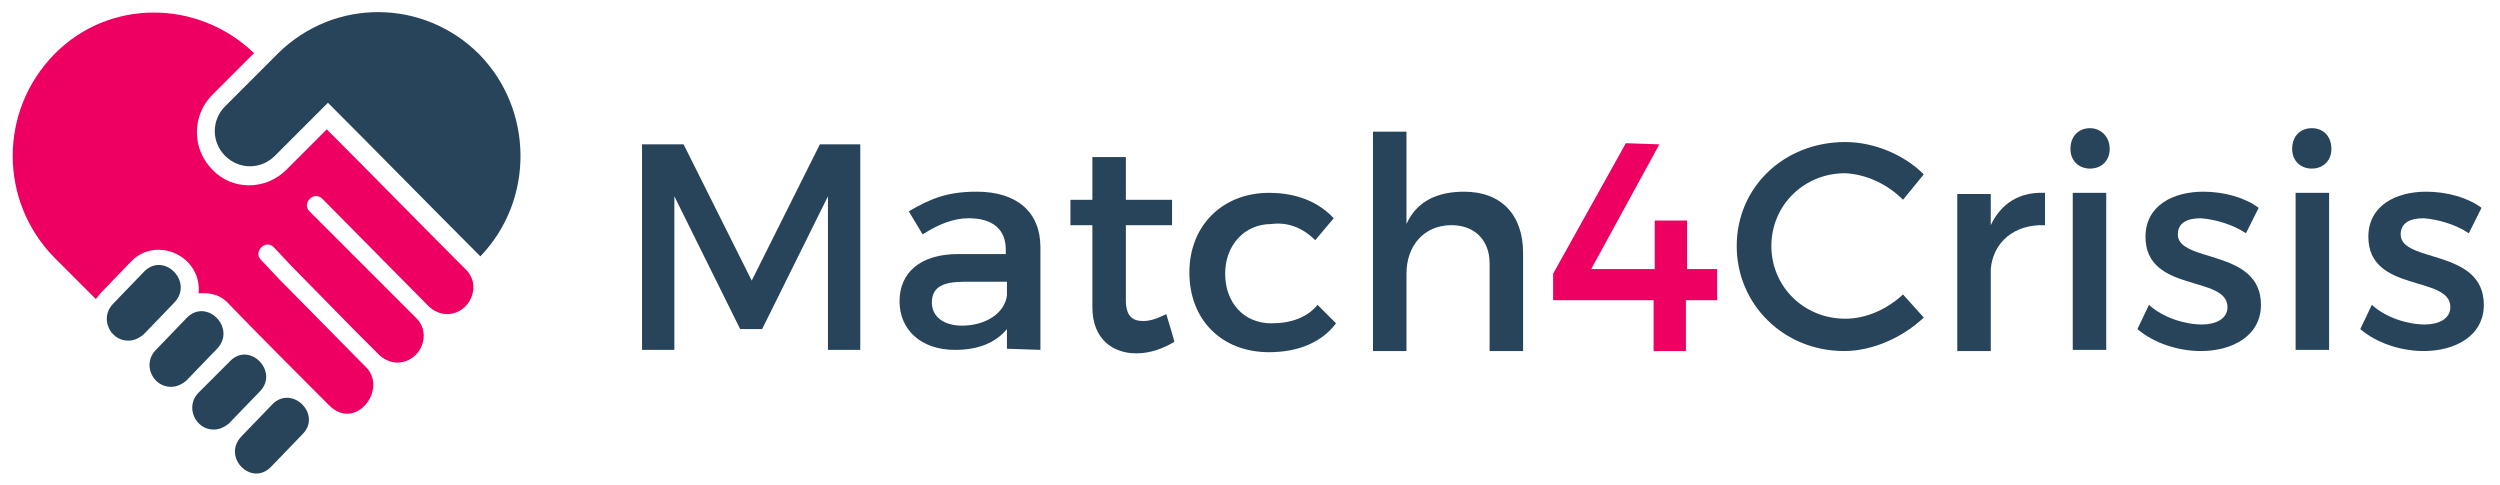
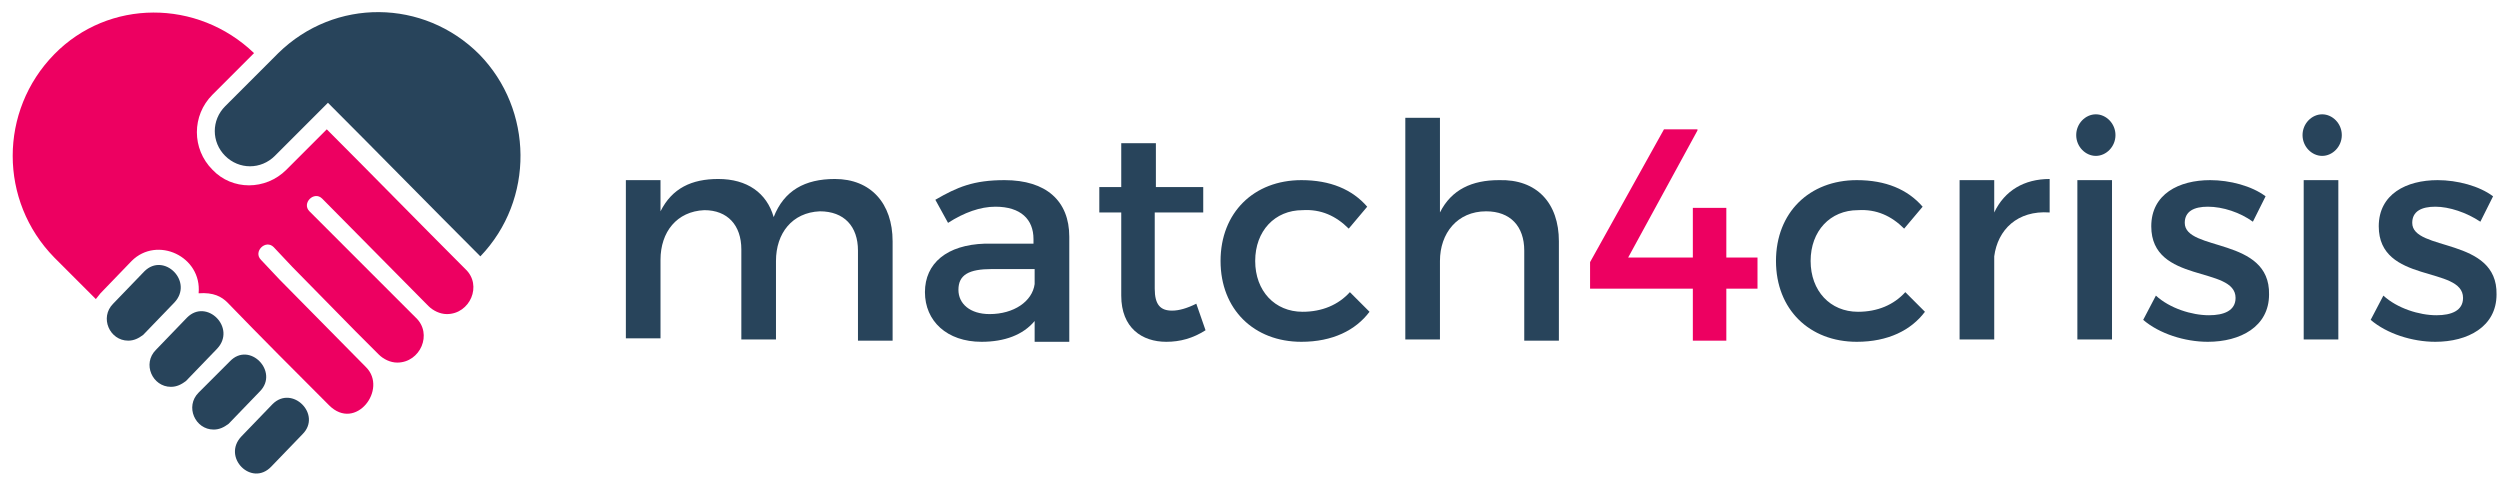
<svg xmlns="http://www.w3.org/2000/svg" version="1.1" id="a" x="0px" y="0px" viewBox="0 0 216.5 42" style="enable-background:new 0 0 216.5 42;" xml:space="preserve">
  <style type="text/css">
	.st0{fill:#28445B;}
	.st1{fill:#ED0061;}
</style>
-   <polygon class="st0" points="55.6,12.5 55.6,30.3 58.4,30.3 58.4,17 64.1,28.5 66,28.5 71.7,17 71.7,30.3 74.5,30.3 74.5,12.5   71,12.5 65.1,24.3 59.2,12.5 " />
-   <path class="st0" d="M90.1,30.3l0-8.9c0-3-2-4.8-5.5-4.8c-2.6,0-4,0.6-5.9,1.7l1.2,2c1.4-0.9,2.7-1.4,4-1.4c2.1,0,3.2,1,3.2,2.7v0.4  h-4.1c-3.3,0-5.1,1.6-5.1,4.1c0,2.4,1.8,4.2,4.8,4.2c2,0,3.5-0.6,4.5-1.8v1.7L90.1,30.3L90.1,30.3z M87.2,25.6  c-0.2,1.5-1.8,2.6-3.9,2.6c-1.6,0-2.6-0.8-2.6-2c0-1.3,0.9-1.8,2.8-1.8h3.7L87.2,25.6L87.2,25.6z" />
-   <path class="st0" d="M101,27.2c-0.8,0.4-1.4,0.6-2,0.6c-0.9,0-1.5-0.4-1.5-1.8v-6.5h4v-2.2h-4v-3.7h-2.9v3.7h-1.9v2.2h1.9v7.1  c0,2.8,1.8,4,3.8,4c1.2,0,2.3-0.4,3.3-1C101.7,29.5,101,27.2,101,27.2z" />
-   <path class="st0" d="M113.9,20.8l1.6-1.9c-1.3-1.4-3.2-2.2-5.6-2.2c-4,0-6.9,2.8-6.9,6.9c0,4.1,2.8,6.9,6.9,6.9  c2.6,0,4.6-0.9,5.8-2.5l-1.6-1.6c-0.9,1.1-2.3,1.6-4,1.6c-2.4,0-4-1.8-4-4.3s1.7-4.3,4-4.3C111.6,19.2,112.9,19.8,113.9,20.8z" />
-   <path class="st0" d="M126.8,16.6c-2.3,0-4.1,0.8-5,2.8v-8h-2.9v19h2.9v-6.7c0-2.4,1.5-4.2,3.9-4.2c2,0,3.3,1.3,3.3,3.3v7.6h2.9v-8.5  C131.9,18.6,130,16.6,126.8,16.6L126.8,16.6z" />
-   <path class="st0" d="M164.8,17.3l1.8-2.2c-1.7-1.7-4.3-2.8-6.8-2.8c-5.3,0-9.4,3.9-9.4,9c0,5.1,4.1,9.1,9.3,9.1  c2.5,0,5.1-1.2,6.9-2.9l-1.8-2c-1.4,1.3-3.2,2.1-5,2.1c-3.6,0-6.4-2.8-6.4-6.3s2.8-6.3,6.4-6.3C161.6,15.1,163.4,15.9,164.8,17.3  L164.8,17.3z" />
-   <path class="st0" d="M172.4,19.5v-2.7h-2.9v13.6h2.9v-7.1c0.2-2.3,2-3.9,4.7-3.8v-2.8C174.9,16.6,173.3,17.6,172.4,19.5L172.4,19.5z  " />
-   <path class="st0" d="M181,11.1c-1,0-1.7,0.7-1.7,1.8c0,1,0.7,1.7,1.7,1.7s1.7-0.7,1.7-1.7C182.7,11.8,181.9,11.1,181,11.1z" />
-   <rect x="179.5" y="16.7" class="st0" width="2.9" height="13.6" />
-   <path class="st0" d="M194.5,20.2l1.1-2.2c-1.2-0.9-3-1.4-4.8-1.4c-2.6,0-5,1.2-5,3.9c0,4.9,7.1,3.3,7.1,6.1c0,1-1,1.5-2.2,1.5  c-1.5,0-3.4-0.6-4.6-1.7l-1,2.1c1.4,1.2,3.5,1.9,5.5,1.9c2.7,0,5.2-1.3,5.2-4c0-4.9-7.2-3.6-7.2-6.1c0-1,0.8-1.4,2-1.4  C191.8,19,193.3,19.4,194.5,20.2L194.5,20.2z" />
-   <path class="st0" d="M200.2,11.1c-1,0-1.7,0.7-1.7,1.8c0,1,0.7,1.7,1.7,1.7s1.7-0.7,1.7-1.7C201.9,11.8,201.2,11.1,200.2,11.1z" />
-   <rect x="198.8" y="16.7" class="st0" width="2.9" height="13.6" />
-   <path class="st0" d="M213.8,20.2l1.1-2.2c-1.2-0.9-3-1.4-4.8-1.4c-2.6,0-5,1.2-5,3.9c0,4.9,7.1,3.3,7.1,6.1c0,1-1,1.5-2.2,1.5  c-1.5,0-3.4-0.6-4.6-1.7l-1,2.1c1.4,1.2,3.5,1.9,5.5,1.9c2.7,0,5.2-1.3,5.2-4c0-4.9-7.2-3.6-7.2-6.1c0-1,0.8-1.4,2-1.4  C211.1,19,212.6,19.4,213.8,20.2L213.8,20.2z" />
-   <path class="st0" d="M28.4,8.9c4.4,4.4,8.7,8.8,13.1,13.2l0.1,0.1c4.7-4.9,4.6-12.7-0.1-17.5c-4.8-4.8-12.5-4.9-17.4-0.1l-1.1,1.1  l-3.5,3.5c-1.2,1.2-1.2,3.1,0,4.3c1.2,1.2,3.1,1.2,4.3,0C25.3,12,26.9,10.4,28.4,8.9L28.4,8.9L28.4,8.9z" />
+   <path class="st0" d="M28.4,8.9c4.4,4.4,8.7,8.8,13.1,13.2l0.1,0.1c4.7-4.9,4.6-12.7-0.1-17.5C36.7-0.1,29-0.2,24.1,4.6L23,5.7  l-3.5,3.5c-1.2,1.2-1.2,3.1,0,4.3s3.1,1.2,4.3,0C25.3,12,26.9,10.4,28.4,8.9L28.4,8.9L28.4,8.9z" />
  <path class="st0" d="M23.6,35l-2.7,2.8c-1.7,1.8,0.9,4.4,2.6,2.6l2.7-2.8C27.9,35.9,25.3,33.3,23.6,35z" />
  <path class="st0" d="M19.9,31.3L17.2,34c-1.2,1.2-0.3,3.2,1.3,3.2c0.5,0,0.9-0.2,1.3-0.5l2.7-2.8C24.2,32.2,21.6,29.5,19.9,31.3z" />
  <path class="st0" d="M16.2,27.5l-2.7,2.8c-1.2,1.2-0.3,3.2,1.3,3.2c0.5,0,0.9-0.2,1.3-0.5l2.7-2.8C20.5,28.4,17.9,25.8,16.2,27.5  L16.2,27.5z" />
  <path class="st1" d="M19.7,26.2c2.9,3,5.9,6,8.8,8.9c2.3,2.3,5.1-1.4,3.2-3.3l-7.5-7.6l-1.6-1.7c-0.7-0.7,0.4-1.8,1.1-1.1l1.6,1.7  l5.5,5.6l2,2c0.4,0.4,1,0.7,1.6,0.7c2,0,3.1-2.5,1.6-3.9l-9.2-9.2c-0.7-0.7,0.4-1.8,1.1-1.1l9.2,9.3c0.4,0.4,1,0.7,1.6,0.7  c2,0,3.1-2.5,1.6-3.9c-4-4-8-8.1-12-12.1l-3.5,3.5c-1.8,1.8-4.7,1.8-6.4,0c-1.8-1.8-1.8-4.7,0-6.5L22,4.6C17.1-0.1,9.4-0.1,4.7,4.7  c-4.8,4.9-4.8,12.7,0,17.6l3.6,3.6l0.4-0.5l2.7-2.8c2.2-2.2,6.1-0.4,5.8,2.8C18.5,25.3,19.2,25.7,19.7,26.2L19.7,26.2z" />
-   <path class="st1" d="M140.8,12.4l-6.3,11.3V26h8.7v4.4h2.8V26h2.7v-2.7h-2.6l0-4.2h-2.8l0,4.2h-5.5l5.9-10.8L140.8,12.4L140.8,12.4z  " />
-   <path class="st0" d="M12.5,23.5l-2.7,2.8c-1.2,1.2-0.3,3.2,1.3,3.2c0.5,0,0.9-0.2,1.3-0.5l2.7-2.8C16.8,24.4,14.2,21.8,12.5,23.5  C12.5,23.5,12.5,23.5,12.5,23.5z" />
+   <path class="st0" d="M12.5,23.5l-2.7,2.8c-1.2,1.2-0.3,3.2,1.3,3.2c0.5,0,0.9-0.2,1.3-0.5l2.7-2.8C16.8,24.4,14.2,21.8,12.5,23.5  L12.5,23.5z" />
+   <g>
+     <path class="st0" d="M77.3,20.9v8.6h-3v-7.8c0-2.1-1.2-3.4-3.3-3.4c-2.4,0.1-3.8,1.9-3.8,4.3v6.8h-3v-7.8c0-2.1-1.2-3.4-3.2-3.4   c-2.4,0.1-3.8,1.9-3.8,4.3v6.8h-3V15.6h3v2.7c1-2,2.7-2.8,5-2.8c2.5,0,4.2,1.2,4.8,3.3c0.9-2.3,2.7-3.3,5.3-3.3   C75.4,15.5,77.3,17.6,77.3,20.9z" />
+     <path class="st0" d="M89.6,29.5v-1.7c-1,1.2-2.6,1.8-4.6,1.8c-3,0-4.9-1.8-4.9-4.3c0-2.5,1.9-4.1,5.2-4.2h4.2v-0.4   c0-1.7-1.1-2.8-3.3-2.8c-1.3,0-2.7,0.5-4.1,1.4L81,17.3c1.9-1.1,3.3-1.7,6-1.7c3.6,0,5.6,1.8,5.6,4.9l0,9.1H89.6z M89.6,24.6v-1.3   h-3.7c-2,0-2.9,0.5-2.9,1.8c0,1.2,1,2.1,2.7,2.1C87.8,27.2,89.4,26.1,89.6,24.6z" />
+     <path class="st0" d="M104.4,28.6c-1.1,0.7-2.2,1-3.4,1c-2.1,0-3.9-1.2-3.9-4v-7.2h-1.9v-2.2h1.9v-3.8h3v3.8h4.1v2.2H100V25   c0,1.4,0.5,1.9,1.5,1.9c0.6,0,1.3-0.2,2.1-0.6L104.4,28.6z" />
+     <path class="st0" d="M112.8,18.2c-2.4,0-4.1,1.8-4.1,4.4c0,2.6,1.7,4.4,4.1,4.4c1.7,0,3.1-0.6,4.1-1.7l1.7,1.7   c-1.2,1.6-3.2,2.6-5.9,2.6c-4.1,0-7-2.8-7-7c0-4.2,2.9-7,7-7c2.5,0,4.4,0.8,5.7,2.3l-1.6,1.9C115.7,18.7,114.4,18.1,112.8,18.2z" />
+     <path class="st0" d="M135,20.9v8.6h-3v-7.8c0-2.1-1.2-3.4-3.3-3.4c-2.5,0-4,1.9-4,4.3v6.8h-3V10.2h3v8.2c1-2,2.8-2.8,5.1-2.8   C133.1,15.5,135,17.6,135,20.9z" />
+     <path class="st1" d="M147,11.3l-6,11h5.6l0-4.3h2.9l0,4.3h2.7V25h-2.7v4.5h-2.9V25h-8.9v-2.3l6.4-11.5H147z" />
+     <path class="st0" d="M160.9,18.2c-2.4,0-4.1,1.8-4.1,4.4c0,2.6,1.7,4.4,4.1,4.4c1.7,0,3.1-0.6,4.1-1.7l1.7,1.7   c-1.2,1.6-3.2,2.6-5.9,2.6c-4.1,0-7-2.8-7-7c0-4.2,2.9-7,7-7c2.5,0,4.4,0.8,5.7,2.3l-1.6,1.9C163.8,18.7,162.5,18.1,160.9,18.2z" />
+     <path class="st0" d="M177.5,15.5v2.9c-2.8-0.2-4.5,1.5-4.8,3.8v7.2h-3V15.6h3v2.8C173.6,16.5,175.3,15.5,177.5,15.5z" />
+     <path class="st0" d="M183.2,11.7c0,1-0.8,1.8-1.7,1.8s-1.7-0.8-1.7-1.8c0-1,0.8-1.8,1.7-1.8S183.2,10.7,183.2,11.7z M182.9,15.6   v13.8h-3V15.6H182.9z" />
+     <path class="st0" d="M191.2,17.9c-1.2,0-2,0.4-2,1.4c0,2.5,7.4,1.2,7.3,6.2c0,2.8-2.5,4.1-5.3,4.1c-2,0-4.2-0.7-5.6-1.9l1.1-2.1   c1.2,1.1,3.1,1.7,4.6,1.7c1.3,0,2.3-0.4,2.3-1.5c0-2.8-7.3-1.2-7.3-6.2c0-2.8,2.4-4,5.1-4c1.7,0,3.6,0.5,4.8,1.4l-1.1,2.2   C194,18.4,192.5,17.9,191.2,17.9z" />
+     <path class="st0" d="M202.8,11.7c0,1-0.8,1.8-1.7,1.8s-1.7-0.8-1.7-1.8c0-1,0.8-1.8,1.7-1.8S202.8,10.7,202.8,11.7z M202.5,15.6   v13.8h-3V15.6H202.5z" />
+     <path class="st0" d="M210.9,17.9c-1.2,0-2,0.4-2,1.4c0,2.5,7.4,1.2,7.3,6.2c0,2.8-2.5,4.1-5.3,4.1c-2,0-4.2-0.7-5.6-1.9l1.1-2.1   c1.2,1.1,3.1,1.7,4.6,1.7c1.3,0,2.3-0.4,2.3-1.5c0-2.8-7.3-1.2-7.3-6.2c0-2.8,2.4-4,5.1-4c1.7,0,3.6,0.5,4.8,1.4l-1.1,2.2   C213.6,18.4,212.1,17.9,210.9,17.9z" />
+   </g>
</svg>
